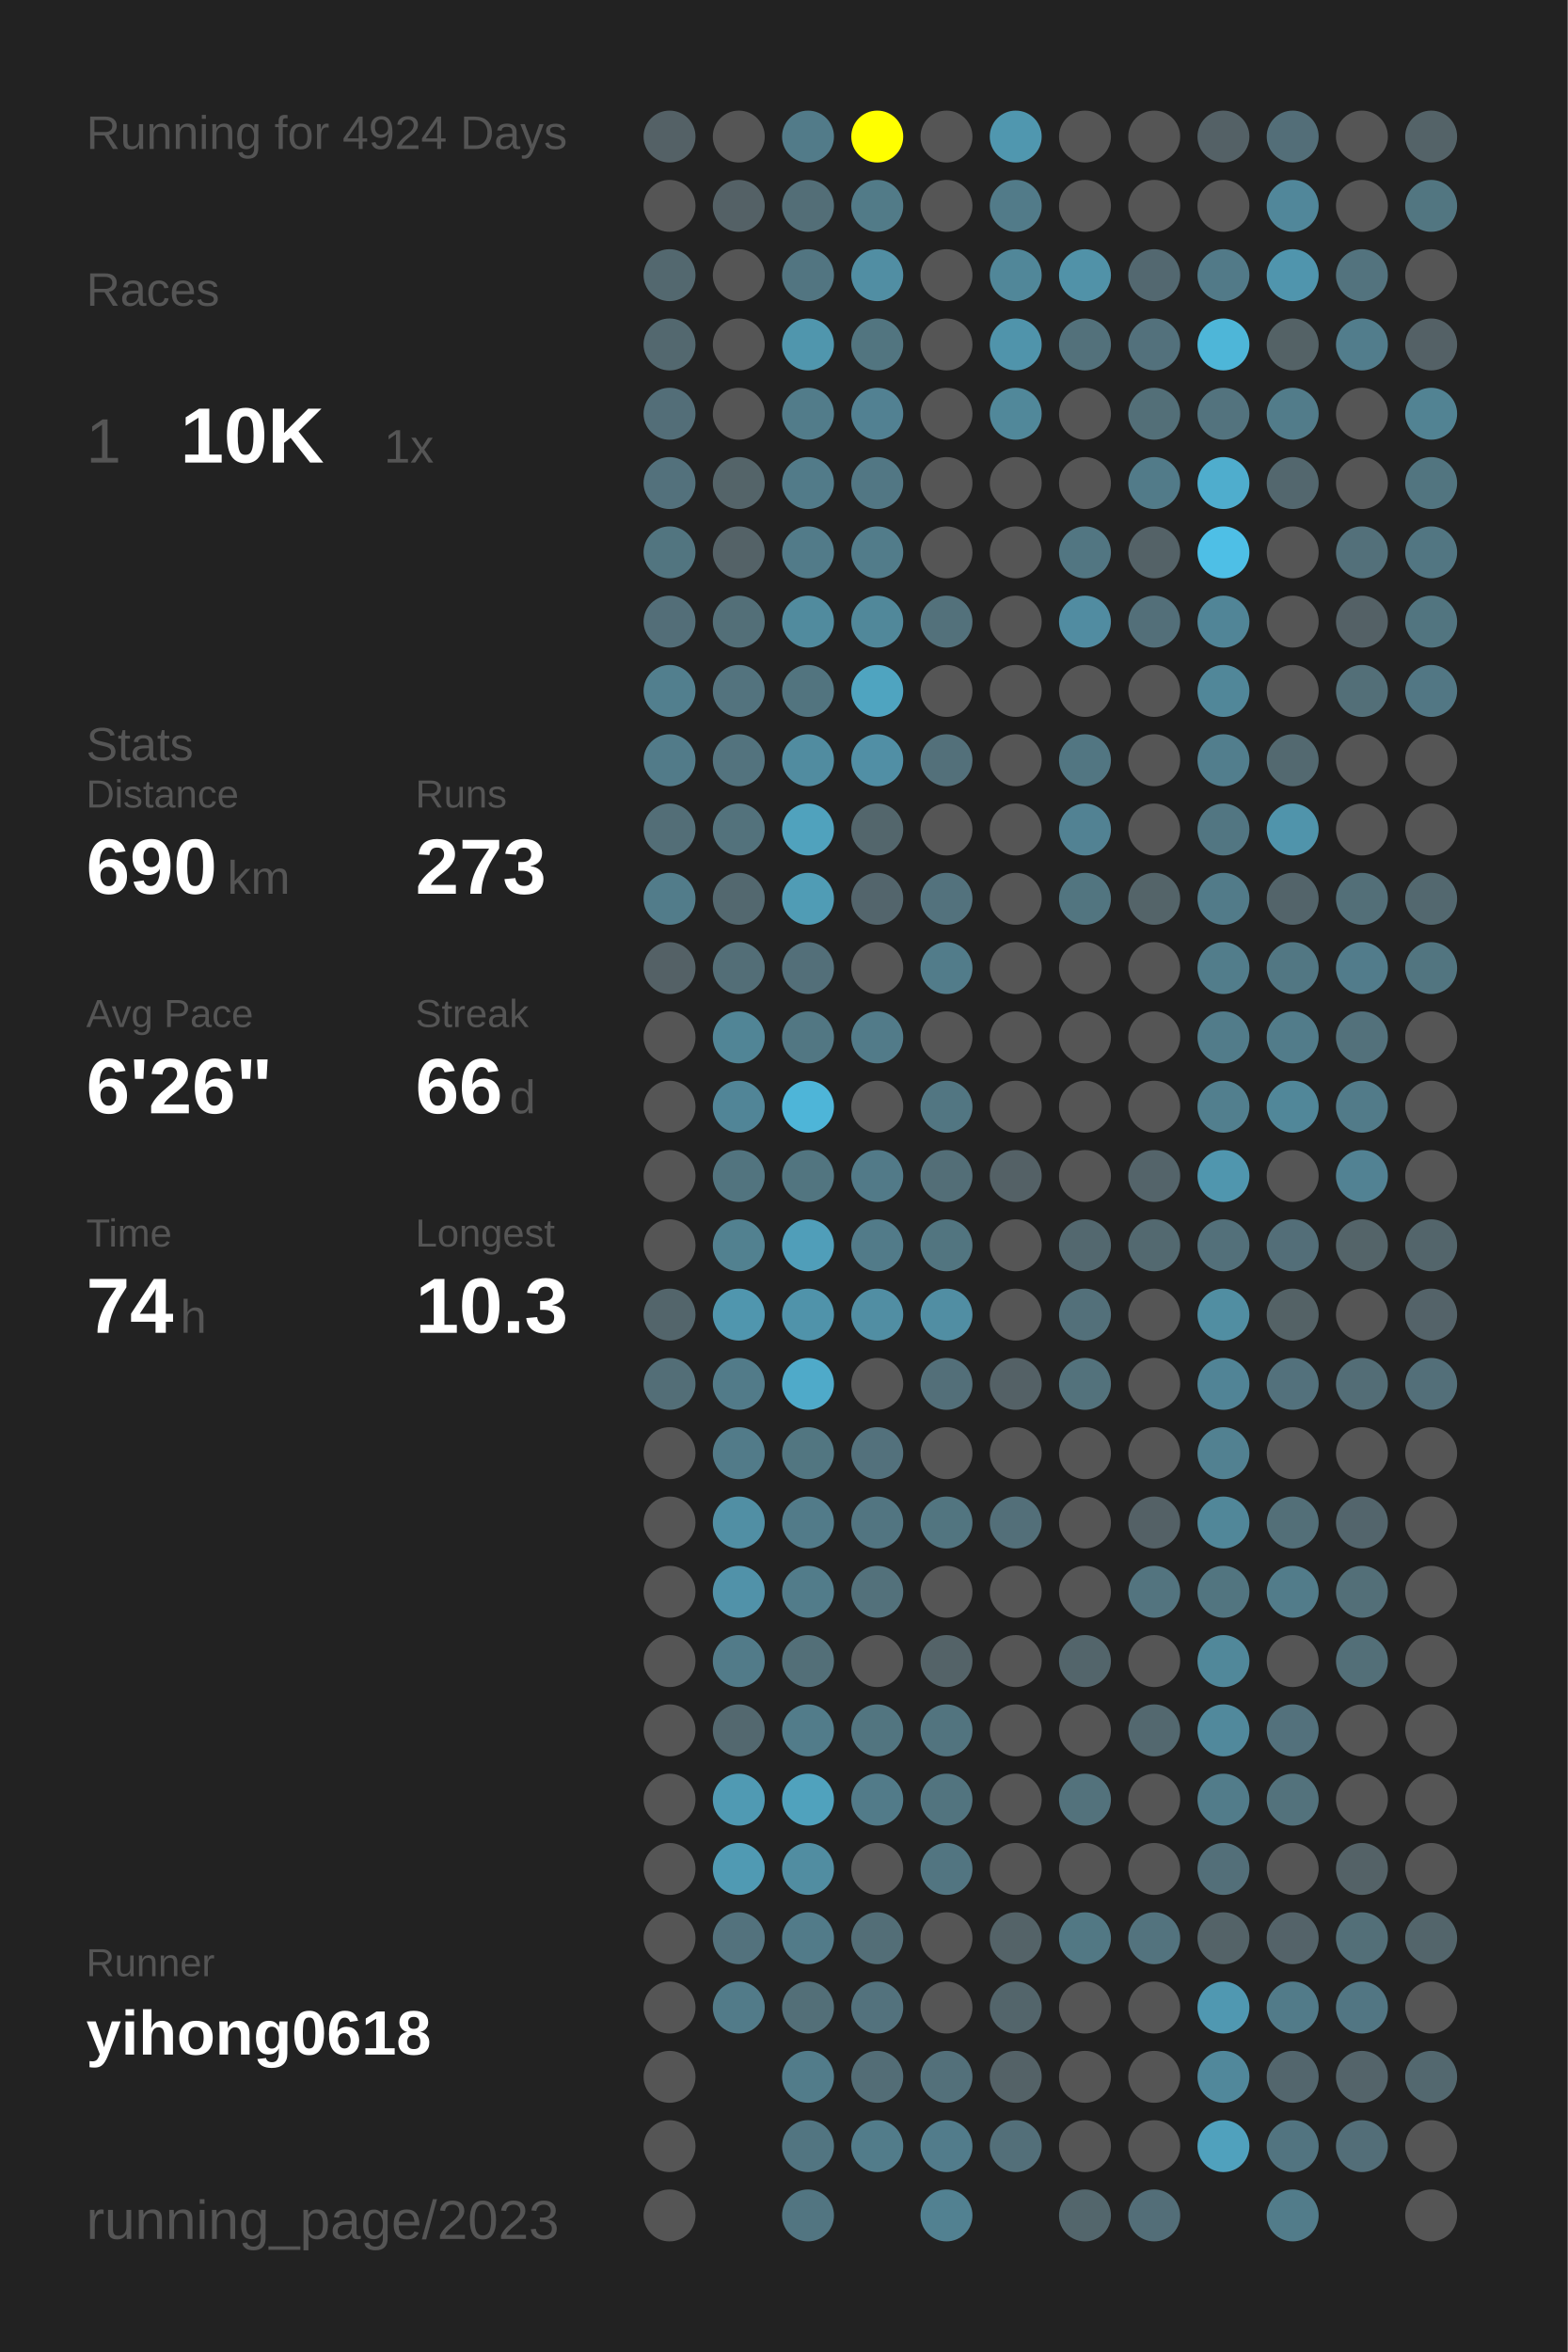
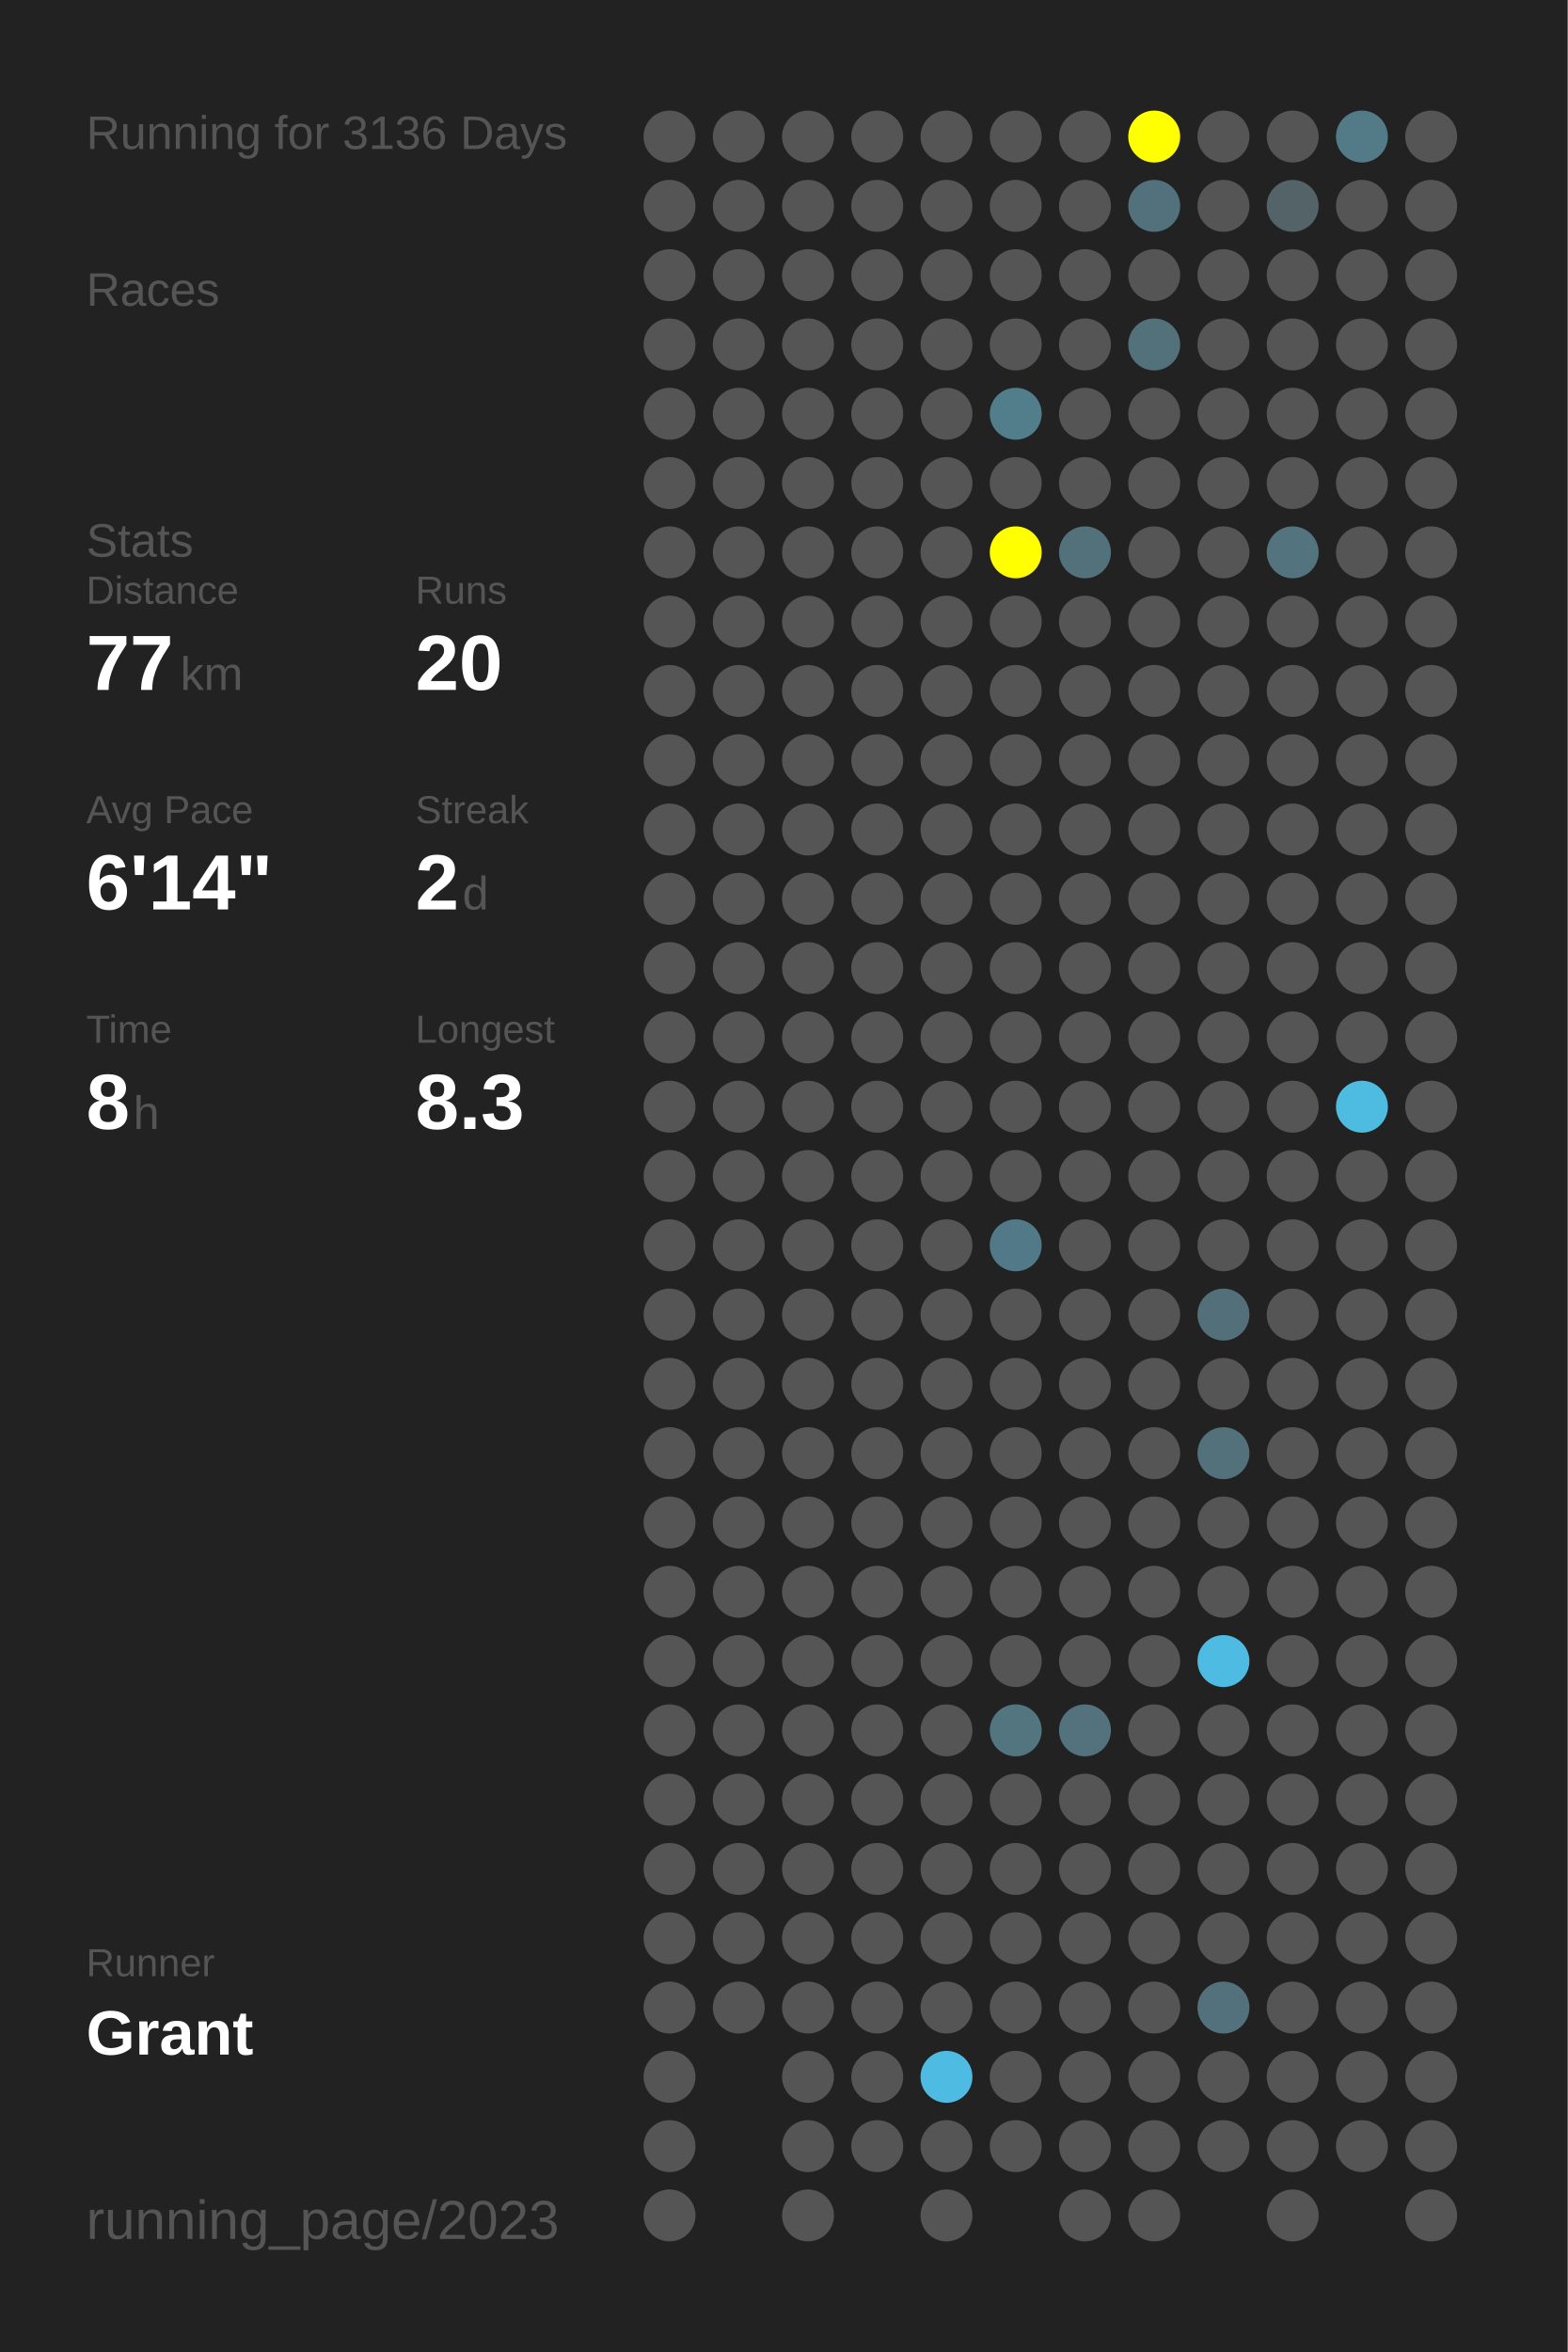
<svg xmlns="http://www.w3.org/2000/svg" baseProfile="full" height="300mm" version="1.1" viewBox="0,0,200,300" width="200mm">
  <defs />
  <rect fill="#222222" height="300" width="200" x="0" y="0" />
-   <text fill="#555555" style="font-size:6px; font-family:Arial;" x="11" y="19">Running for 4924 Days</text>
+   <text fill="#555555" style="font-size:6px; font-family:Arial;" x="11" y="19">Running for 3136 Days</text>
  <text fill="#555555" style="font-size:6px; font-family:Arial;" x="11" y="39">Races</text>
-   <text fill="#555555" style="font-size:8px; font-family:Arial;" x="11" y="59">1</text>
-   <text fill="#FFFFFF" style="font-size:10px; font-family:Arial; font-weight:bold;" x="23" y="59">10K</text>
-   <text fill="#555555" style="font-size:6px; font-family:Arial;" x="49" y="59">1x</text>
-   <text fill="#555555" style="font-size:6px; font-family:Arial;" x="11" y="97">Stats</text>
-   <text fill="#555555" style="font-size:5px; font-family:Arial;" x="11" y="103">Distance</text>
-   <text fill="#FFFFFF" style="font-size:10px; font-family:Arial; font-weight:bold;" x="11" y="114">690</text>
-   <text fill="#555555" style="font-size:6px; font-family:Arial;" x="29" y="114">km</text>
-   <text fill="#555555" style="font-size:5px; font-family:Arial;" x="53" y="103">Runs</text>
-   <text fill="#FFFFFF" style="font-size:10px; font-family:Arial; font-weight:bold;" x="53" y="114">273</text>
-   <text fill="#555555" style="font-size:5px; font-family:Arial;" x="11" y="131">Avg Pace</text>
-   <text fill="#FFFFFF" style="font-size:10px; font-family:Arial; font-weight:bold;" x="11" y="142">6'26"</text>
-   <text fill="#555555" style="font-size:5px; font-family:Arial;" x="53" y="131">Streak</text>
-   <text fill="#FFFFFF" style="font-size:10px; font-family:Arial; font-weight:bold;" x="53" y="142">66</text>
-   <text fill="#555555" style="font-size:6px; font-family:Arial;" x="65" y="142">d</text>
-   <text fill="#555555" style="font-size:5px; font-family:Arial;" x="11" y="159">Time</text>
-   <text fill="#FFFFFF" style="font-size:10px; font-family:Arial; font-weight:bold;" x="11" y="170">74</text>
-   <text fill="#555555" style="font-size:6px; font-family:Arial;" x="23" y="170">h</text>
-   <text fill="#555555" style="font-size:5px; font-family:Arial;" x="53" y="159">Longest</text>
-   <text fill="#FFFFFF" style="font-size:10px; font-family:Arial; font-weight:bold;" x="53" y="170">10.3</text>
+   <text fill="#555555" style="font-size:6px; font-family:Arial;" x="11" y="71">Stats</text>
+   <text fill="#555555" style="font-size:5px; font-family:Arial;" x="11" y="77">Distance</text>
+   <text fill="#FFFFFF" style="font-size:10px; font-family:Arial; font-weight:bold;" x="11" y="88">77</text>
+   <text fill="#555555" style="font-size:6px; font-family:Arial;" x="23" y="88">km</text>
+   <text fill="#555555" style="font-size:5px; font-family:Arial;" x="53" y="77">Runs</text>
+   <text fill="#FFFFFF" style="font-size:10px; font-family:Arial; font-weight:bold;" x="53" y="88">20</text>
+   <text fill="#555555" style="font-size:5px; font-family:Arial;" x="11" y="105">Avg Pace</text>
+   <text fill="#FFFFFF" style="font-size:10px; font-family:Arial; font-weight:bold;" x="11" y="116">6'14"</text>
+   <text fill="#555555" style="font-size:5px; font-family:Arial;" x="53" y="105">Streak</text>
+   <text fill="#FFFFFF" style="font-size:10px; font-family:Arial; font-weight:bold;" x="53" y="116">2</text>
+   <text fill="#555555" style="font-size:6px; font-family:Arial;" x="59" y="116">d</text>
+   <text fill="#555555" style="font-size:5px; font-family:Arial;" x="11" y="133">Time</text>
+   <text fill="#FFFFFF" style="font-size:10px; font-family:Arial; font-weight:bold;" x="11" y="144">8</text>
+   <text fill="#555555" style="font-size:6px; font-family:Arial;" x="17" y="144">h</text>
+   <text fill="#555555" style="font-size:5px; font-family:Arial;" x="53" y="133">Longest</text>
+   <text fill="#FFFFFF" style="font-size:10px; font-family:Arial; font-weight:bold;" x="53" y="144">8.3</text>
  <text fill="#555555" style="font-size:5px; font-family:Arial;" x="11" y="252.065">Runner</text>
-   <text fill="#FFFFFF" style="font-size:8px; font-family:Arial; font-weight:bold;" x="11" y="262.065">yihong0618</text>
+   <text fill="#FFFFFF" style="font-size:8px; font-family:Arial; font-weight:bold;" x="11" y="262.065">Grant</text>
  <text fill="#555555" style="font-size:7px; font-family:Arial;" x="11" y="285.581">running_page/2023</text>
-   <circle cx="85.417" cy="17.419" fill="#546166" r="3.312" />
+   <circle cx="85.417" cy="17.419" fill="#555555" r="3.312" />
  <circle cx="85.417" cy="26.258" fill="#555555" r="3.312" />
-   <circle cx="85.417" cy="35.097" fill="#53686f" r="3.312" />
-   <circle cx="85.417" cy="43.935" fill="#53686f" r="3.312" />
-   <circle cx="85.417" cy="52.774" fill="#536e78" r="3.312" />
-   <circle cx="85.417" cy="61.613" fill="#53717c" r="3.312" />
-   <circle cx="85.417" cy="70.452" fill="#527580" r="3.312" />
-   <circle cx="85.417" cy="79.29" fill="#536e78" r="3.312" />
-   <circle cx="85.417" cy="88.129" fill="#527f8e" r="3.312" />
-   <circle cx="85.417" cy="96.968" fill="#527b89" r="3.312" />
-   <circle cx="85.417" cy="105.806" fill="#536e77" r="3.312" />
-   <circle cx="85.417" cy="114.645" fill="#527c8a" r="3.312" />
-   <circle cx="85.417" cy="123.484" fill="#546166" r="3.312" />
+   <circle cx="85.417" cy="35.097" fill="#555555" r="3.312" />
+   <circle cx="85.417" cy="43.935" fill="#555555" r="3.312" />
+   <circle cx="85.417" cy="52.774" fill="#555555" r="3.312" />
+   <circle cx="85.417" cy="61.613" fill="#555555" r="3.312" />
+   <circle cx="85.417" cy="70.452" fill="#555555" r="3.312" />
+   <circle cx="85.417" cy="79.29" fill="#555555" r="3.312" />
+   <circle cx="85.417" cy="88.129" fill="#555555" r="3.312" />
+   <circle cx="85.417" cy="96.968" fill="#555555" r="3.312" />
+   <circle cx="85.417" cy="105.806" fill="#555555" r="3.312" />
+   <circle cx="85.417" cy="114.645" fill="#555555" r="3.312" />
+   <circle cx="85.417" cy="123.484" fill="#555555" r="3.312" />
  <circle cx="85.417" cy="132.323" fill="#555555" r="3.312" />
  <circle cx="85.417" cy="141.161" fill="#555555" r="3.312" />
  <circle cx="85.417" cy="150" fill="#555555" r="3.312" />
  <circle cx="85.417" cy="158.839" fill="#555555" r="3.312" />
-   <circle cx="85.417" cy="167.677" fill="#53656b" r="3.312" />
-   <circle cx="85.417" cy="176.516" fill="#536e77" r="3.312" />
+   <circle cx="85.417" cy="167.677" fill="#555555" r="3.312" />
+   <circle cx="85.417" cy="176.516" fill="#555555" r="3.312" />
  <circle cx="85.417" cy="185.355" fill="#555555" r="3.312" />
  <circle cx="85.417" cy="194.194" fill="#555555" r="3.312" />
  <circle cx="85.417" cy="203.032" fill="#555555" r="3.312" />
  <circle cx="85.417" cy="211.871" fill="#555555" r="3.312" />
  <circle cx="85.417" cy="220.71" fill="#555555" r="3.312" />
  <circle cx="85.417" cy="229.548" fill="#555555" r="3.312" />
  <circle cx="85.417" cy="238.387" fill="#555555" r="3.312" />
  <circle cx="85.417" cy="247.226" fill="#555555" r="3.312" />
  <circle cx="85.417" cy="256.065" fill="#555555" r="3.312" />
  <circle cx="85.417" cy="264.903" fill="#555555" r="3.312" />
  <circle cx="85.417" cy="273.742" fill="#555555" r="3.312" />
  <circle cx="85.417" cy="282.581" fill="#555555" r="3.312" />
  <circle cx="94.25" cy="17.419" fill="#555555" r="3.312" />
-   <circle cx="94.25" cy="26.258" fill="#546166" r="3.312" />
+   <circle cx="94.25" cy="26.258" fill="#555555" r="3.312" />
  <circle cx="94.25" cy="35.097" fill="#555555" r="3.312" />
  <circle cx="94.25" cy="43.935" fill="#555555" r="3.312" />
  <circle cx="94.25" cy="52.774" fill="#555555" r="3.312" />
-   <circle cx="94.25" cy="61.613" fill="#546469" r="3.312" />
-   <circle cx="94.25" cy="70.452" fill="#546267" r="3.312" />
-   <circle cx="94.25" cy="79.29" fill="#536f78" r="3.312" />
-   <circle cx="94.25" cy="88.129" fill="#53737e" r="3.312" />
-   <circle cx="94.25" cy="96.968" fill="#53737e" r="3.312" />
-   <circle cx="94.25" cy="105.806" fill="#53727c" r="3.312" />
-   <circle cx="94.25" cy="114.645" fill="#53686f" r="3.312" />
-   <circle cx="94.25" cy="123.484" fill="#536e77" r="3.312" />
-   <circle cx="94.25" cy="132.323" fill="#518596" r="3.312" />
-   <circle cx="94.25" cy="141.161" fill="#518597" r="3.312" />
-   <circle cx="94.25" cy="150" fill="#52747f" r="3.312" />
-   <circle cx="94.25" cy="158.839" fill="#528190" r="3.312" />
-   <circle cx="94.25" cy="167.677" fill="#5096ae" r="3.312" />
-   <circle cx="94.25" cy="176.516" fill="#527b89" r="3.312" />
-   <circle cx="94.25" cy="185.355" fill="#527b89" r="3.312" />
-   <circle cx="94.25" cy="194.194" fill="#518fa4" r="3.312" />
-   <circle cx="94.25" cy="203.032" fill="#5192a9" r="3.312" />
-   <circle cx="94.25" cy="211.871" fill="#527b89" r="3.312" />
-   <circle cx="94.25" cy="220.71" fill="#53686f" r="3.312" />
-   <circle cx="94.25" cy="229.548" fill="#509ab3" r="3.312" />
-   <circle cx="94.25" cy="238.387" fill="#509ab3" r="3.312" />
-   <circle cx="94.25" cy="247.226" fill="#53727d" r="3.312" />
-   <circle cx="94.25" cy="256.065" fill="#527b89" r="3.312" />
-   <circle cx="103.083" cy="17.419" fill="#527b89" r="3.312" />
-   <circle cx="103.083" cy="26.258" fill="#536e77" r="3.312" />
-   <circle cx="103.083" cy="35.097" fill="#527581" r="3.312" />
-   <circle cx="103.083" cy="43.935" fill="#5096ad" r="3.312" />
-   <circle cx="103.083" cy="52.774" fill="#527c8a" r="3.312" />
-   <circle cx="103.083" cy="61.613" fill="#527b89" r="3.312" />
-   <circle cx="103.083" cy="70.452" fill="#527b89" r="3.312" />
-   <circle cx="103.083" cy="79.29" fill="#518b9e" r="3.312" />
-   <circle cx="103.083" cy="88.129" fill="#52747f" r="3.312" />
-   <circle cx="103.083" cy="96.968" fill="#518ca0" r="3.312" />
-   <circle cx="103.083" cy="105.806" fill="#50a2bd" r="3.312" />
-   <circle cx="103.083" cy="114.645" fill="#509cb5" r="3.312" />
-   <circle cx="103.083" cy="123.484" fill="#536f79" r="3.312" />
-   <circle cx="103.083" cy="132.323" fill="#527783" r="3.312" />
-   <circle cx="103.083" cy="141.161" fill="#4eb5d8" r="3.312" />
-   <circle cx="103.083" cy="150" fill="#527580" r="3.312" />
-   <circle cx="103.083" cy="158.839" fill="#509eb9" r="3.312" />
-   <circle cx="103.083" cy="167.677" fill="#5093aa" r="3.312" />
-   <circle cx="103.083" cy="176.516" fill="#4faac9" r="3.312" />
-   <circle cx="103.083" cy="185.355" fill="#527681" r="3.312" />
-   <circle cx="103.083" cy="194.194" fill="#527b89" r="3.312" />
-   <circle cx="103.083" cy="203.032" fill="#527c8a" r="3.312" />
-   <circle cx="103.083" cy="211.871" fill="#536f78" r="3.312" />
-   <circle cx="103.083" cy="220.71" fill="#527c8a" r="3.312" />
-   <circle cx="103.083" cy="229.548" fill="#50a2bd" r="3.312" />
-   <circle cx="103.083" cy="238.387" fill="#518da1" r="3.312" />
-   <circle cx="103.083" cy="247.226" fill="#527b89" r="3.312" />
-   <circle cx="103.083" cy="256.065" fill="#536f78" r="3.312" />
-   <circle cx="103.083" cy="264.903" fill="#527c8a" r="3.312" />
-   <circle cx="103.083" cy="273.742" fill="#527581" r="3.312" />
-   <circle cx="103.083" cy="282.581" fill="#527581" r="3.312" />
-   <circle cx="111.917" cy="17.419" fill="#FFFF00" r="3.312" />
-   <circle cx="111.917" cy="26.258" fill="#527b88" r="3.312" />
-   <circle cx="111.917" cy="35.097" fill="#518ea3" r="3.312" />
-   <circle cx="111.917" cy="43.935" fill="#527580" r="3.312" />
-   <circle cx="111.917" cy="52.774" fill="#528192" r="3.312" />
-   <circle cx="111.917" cy="61.613" fill="#527784" r="3.312" />
-   <circle cx="111.917" cy="70.452" fill="#527c8a" r="3.312" />
-   <circle cx="111.917" cy="79.29" fill="#51889a" r="3.312" />
-   <circle cx="111.917" cy="88.129" fill="#4fa4c0" r="3.312" />
-   <circle cx="111.917" cy="96.968" fill="#518fa5" r="3.312" />
-   <circle cx="111.917" cy="105.806" fill="#53666c" r="3.312" />
-   <circle cx="111.917" cy="114.645" fill="#53656c" r="3.312" />
+   <circle cx="94.25" cy="61.613" fill="#555555" r="3.312" />
+   <circle cx="94.25" cy="70.452" fill="#555555" r="3.312" />
+   <circle cx="94.25" cy="79.29" fill="#555555" r="3.312" />
+   <circle cx="94.25" cy="88.129" fill="#555555" r="3.312" />
+   <circle cx="94.25" cy="96.968" fill="#555555" r="3.312" />
+   <circle cx="94.25" cy="105.806" fill="#555555" r="3.312" />
+   <circle cx="94.25" cy="114.645" fill="#555555" r="3.312" />
+   <circle cx="94.25" cy="123.484" fill="#555555" r="3.312" />
+   <circle cx="94.25" cy="132.323" fill="#555555" r="3.312" />
+   <circle cx="94.25" cy="141.161" fill="#555555" r="3.312" />
+   <circle cx="94.25" cy="150" fill="#555555" r="3.312" />
+   <circle cx="94.25" cy="158.839" fill="#555555" r="3.312" />
+   <circle cx="94.25" cy="167.677" fill="#555555" r="3.312" />
+   <circle cx="94.25" cy="176.516" fill="#555555" r="3.312" />
+   <circle cx="94.25" cy="185.355" fill="#555555" r="3.312" />
+   <circle cx="94.25" cy="194.194" fill="#555555" r="3.312" />
+   <circle cx="94.25" cy="203.032" fill="#555555" r="3.312" />
+   <circle cx="94.25" cy="211.871" fill="#555555" r="3.312" />
+   <circle cx="94.25" cy="220.71" fill="#555555" r="3.312" />
+   <circle cx="94.25" cy="229.548" fill="#555555" r="3.312" />
+   <circle cx="94.25" cy="238.387" fill="#555555" r="3.312" />
+   <circle cx="94.25" cy="247.226" fill="#555555" r="3.312" />
+   <circle cx="94.25" cy="256.065" fill="#555555" r="3.312" />
+   <circle cx="103.083" cy="17.419" fill="#555555" r="3.312" />
+   <circle cx="103.083" cy="26.258" fill="#555555" r="3.312" />
+   <circle cx="103.083" cy="35.097" fill="#555555" r="3.312" />
+   <circle cx="103.083" cy="43.935" fill="#555555" r="3.312" />
+   <circle cx="103.083" cy="52.774" fill="#555555" r="3.312" />
+   <circle cx="103.083" cy="61.613" fill="#555555" r="3.312" />
+   <circle cx="103.083" cy="70.452" fill="#555555" r="3.312" />
+   <circle cx="103.083" cy="79.29" fill="#555555" r="3.312" />
+   <circle cx="103.083" cy="88.129" fill="#555555" r="3.312" />
+   <circle cx="103.083" cy="96.968" fill="#555555" r="3.312" />
+   <circle cx="103.083" cy="105.806" fill="#555555" r="3.312" />
+   <circle cx="103.083" cy="114.645" fill="#555555" r="3.312" />
+   <circle cx="103.083" cy="123.484" fill="#555555" r="3.312" />
+   <circle cx="103.083" cy="132.323" fill="#555555" r="3.312" />
+   <circle cx="103.083" cy="141.161" fill="#555555" r="3.312" />
+   <circle cx="103.083" cy="150" fill="#555555" r="3.312" />
+   <circle cx="103.083" cy="158.839" fill="#555555" r="3.312" />
+   <circle cx="103.083" cy="167.677" fill="#555555" r="3.312" />
+   <circle cx="103.083" cy="176.516" fill="#555555" r="3.312" />
+   <circle cx="103.083" cy="185.355" fill="#555555" r="3.312" />
+   <circle cx="103.083" cy="194.194" fill="#555555" r="3.312" />
+   <circle cx="103.083" cy="203.032" fill="#555555" r="3.312" />
+   <circle cx="103.083" cy="211.871" fill="#555555" r="3.312" />
+   <circle cx="103.083" cy="220.71" fill="#555555" r="3.312" />
+   <circle cx="103.083" cy="229.548" fill="#555555" r="3.312" />
+   <circle cx="103.083" cy="238.387" fill="#555555" r="3.312" />
+   <circle cx="103.083" cy="247.226" fill="#555555" r="3.312" />
+   <circle cx="103.083" cy="256.065" fill="#555555" r="3.312" />
+   <circle cx="103.083" cy="264.903" fill="#555555" r="3.312" />
+   <circle cx="103.083" cy="273.742" fill="#555555" r="3.312" />
+   <circle cx="103.083" cy="282.581" fill="#555555" r="3.312" />
+   <circle cx="111.917" cy="17.419" fill="#555555" r="3.312" />
+   <circle cx="111.917" cy="26.258" fill="#555555" r="3.312" />
+   <circle cx="111.917" cy="35.097" fill="#555555" r="3.312" />
+   <circle cx="111.917" cy="43.935" fill="#555555" r="3.312" />
+   <circle cx="111.917" cy="52.774" fill="#555555" r="3.312" />
+   <circle cx="111.917" cy="61.613" fill="#555555" r="3.312" />
+   <circle cx="111.917" cy="70.452" fill="#555555" r="3.312" />
+   <circle cx="111.917" cy="79.29" fill="#555555" r="3.312" />
+   <circle cx="111.917" cy="88.129" fill="#555555" r="3.312" />
+   <circle cx="111.917" cy="96.968" fill="#555555" r="3.312" />
+   <circle cx="111.917" cy="105.806" fill="#555555" r="3.312" />
+   <circle cx="111.917" cy="114.645" fill="#555555" r="3.312" />
  <circle cx="111.917" cy="123.484" fill="#555555" r="3.312" />
-   <circle cx="111.917" cy="132.323" fill="#527b89" r="3.312" />
+   <circle cx="111.917" cy="132.323" fill="#555555" r="3.312" />
  <circle cx="111.917" cy="141.161" fill="#555555" r="3.312" />
-   <circle cx="111.917" cy="150" fill="#527a88" r="3.312" />
-   <circle cx="111.917" cy="158.839" fill="#527b89" r="3.312" />
-   <circle cx="111.917" cy="167.677" fill="#518ea3" r="3.312" />
+   <circle cx="111.917" cy="150" fill="#555555" r="3.312" />
+   <circle cx="111.917" cy="158.839" fill="#555555" r="3.312" />
+   <circle cx="111.917" cy="167.677" fill="#555555" r="3.312" />
  <circle cx="111.917" cy="176.516" fill="#555555" r="3.312" />
-   <circle cx="111.917" cy="185.355" fill="#53717c" r="3.312" />
-   <circle cx="111.917" cy="194.194" fill="#527581" r="3.312" />
-   <circle cx="111.917" cy="203.032" fill="#53717b" r="3.312" />
+   <circle cx="111.917" cy="185.355" fill="#555555" r="3.312" />
+   <circle cx="111.917" cy="194.194" fill="#555555" r="3.312" />
+   <circle cx="111.917" cy="203.032" fill="#555555" r="3.312" />
  <circle cx="111.917" cy="211.871" fill="#555555" r="3.312" />
-   <circle cx="111.917" cy="220.71" fill="#527580" r="3.312" />
-   <circle cx="111.917" cy="229.548" fill="#527b89" r="3.312" />
+   <circle cx="111.917" cy="220.71" fill="#555555" r="3.312" />
+   <circle cx="111.917" cy="229.548" fill="#555555" r="3.312" />
  <circle cx="111.917" cy="238.387" fill="#555555" r="3.312" />
-   <circle cx="111.917" cy="247.226" fill="#536e77" r="3.312" />
-   <circle cx="111.917" cy="256.065" fill="#53727d" r="3.312" />
-   <circle cx="111.917" cy="264.903" fill="#536d76" r="3.312" />
-   <circle cx="111.917" cy="273.742" fill="#527c8a" r="3.312" />
+   <circle cx="111.917" cy="247.226" fill="#555555" r="3.312" />
+   <circle cx="111.917" cy="256.065" fill="#555555" r="3.312" />
+   <circle cx="111.917" cy="264.903" fill="#555555" r="3.312" />
+   <circle cx="111.917" cy="273.742" fill="#555555" r="3.312" />
  <circle cx="120.75" cy="17.419" fill="#555555" r="3.312" />
  <circle cx="120.75" cy="26.258" fill="#555555" r="3.312" />
  <circle cx="120.75" cy="35.097" fill="#555555" r="3.312" />
  <circle cx="120.75" cy="43.935" fill="#555555" r="3.312" />
  <circle cx="120.75" cy="52.774" fill="#555555" r="3.312" />
  <circle cx="120.75" cy="61.613" fill="#555555" r="3.312" />
  <circle cx="120.75" cy="70.452" fill="#555555" r="3.312" />
-   <circle cx="120.75" cy="79.29" fill="#53717b" r="3.312" />
+   <circle cx="120.75" cy="79.29" fill="#555555" r="3.312" />
  <circle cx="120.75" cy="88.129" fill="#555555" r="3.312" />
-   <circle cx="120.75" cy="96.968" fill="#53707a" r="3.312" />
+   <circle cx="120.75" cy="96.968" fill="#555555" r="3.312" />
  <circle cx="120.75" cy="105.806" fill="#555555" r="3.312" />
-   <circle cx="120.75" cy="114.645" fill="#53727d" r="3.312" />
-   <circle cx="120.75" cy="123.484" fill="#527c8a" r="3.312" />
+   <circle cx="120.75" cy="114.645" fill="#555555" r="3.312" />
+   <circle cx="120.75" cy="123.484" fill="#555555" r="3.312" />
  <circle cx="120.75" cy="132.323" fill="#555555" r="3.312" />
-   <circle cx="120.75" cy="141.161" fill="#527682" r="3.312" />
-   <circle cx="120.75" cy="150" fill="#536e77" r="3.312" />
-   <circle cx="120.75" cy="158.839" fill="#527580" r="3.312" />
-   <circle cx="120.75" cy="167.677" fill="#518ea3" r="3.312" />
-   <circle cx="120.75" cy="176.516" fill="#536f79" r="3.312" />
+   <circle cx="120.75" cy="141.161" fill="#555555" r="3.312" />
+   <circle cx="120.75" cy="150" fill="#555555" r="3.312" />
+   <circle cx="120.75" cy="158.839" fill="#555555" r="3.312" />
+   <circle cx="120.75" cy="167.677" fill="#555555" r="3.312" />
+   <circle cx="120.75" cy="176.516" fill="#555555" r="3.312" />
  <circle cx="120.75" cy="185.355" fill="#555555" r="3.312" />
-   <circle cx="120.75" cy="194.194" fill="#527580" r="3.312" />
+   <circle cx="120.75" cy="194.194" fill="#555555" r="3.312" />
  <circle cx="120.75" cy="203.032" fill="#555555" r="3.312" />
-   <circle cx="120.75" cy="211.871" fill="#546368" r="3.312" />
-   <circle cx="120.75" cy="220.71" fill="#52747f" r="3.312" />
-   <circle cx="120.75" cy="229.548" fill="#52747f" r="3.312" />
-   <circle cx="120.75" cy="238.387" fill="#527581" r="3.312" />
+   <circle cx="120.75" cy="211.871" fill="#555555" r="3.312" />
+   <circle cx="120.75" cy="220.71" fill="#555555" r="3.312" />
+   <circle cx="120.75" cy="229.548" fill="#555555" r="3.312" />
+   <circle cx="120.75" cy="238.387" fill="#555555" r="3.312" />
  <circle cx="120.75" cy="247.226" fill="#555555" r="3.312" />
  <circle cx="120.75" cy="256.065" fill="#555555" r="3.312" />
-   <circle cx="120.75" cy="264.903" fill="#53707a" r="3.312" />
-   <circle cx="120.75" cy="273.742" fill="#527c8b" r="3.312" />
-   <circle cx="120.75" cy="282.581" fill="#528191" r="3.312" />
-   <circle cx="129.583" cy="17.419" fill="#5097af" r="3.312" />
-   <circle cx="129.583" cy="26.258" fill="#527b89" r="3.312" />
-   <circle cx="129.583" cy="35.097" fill="#518799" r="3.312" />
-   <circle cx="129.583" cy="43.935" fill="#5094ab" r="3.312" />
-   <circle cx="129.583" cy="52.774" fill="#51889a" r="3.312" />
+   <circle cx="120.75" cy="264.903" fill="#4ebce2" r="3.312" />
+   <circle cx="120.75" cy="273.742" fill="#555555" r="3.312" />
+   <circle cx="120.75" cy="282.581" fill="#555555" r="3.312" />
+   <circle cx="129.583" cy="17.419" fill="#555555" r="3.312" />
+   <circle cx="129.583" cy="26.258" fill="#555555" r="3.312" />
+   <circle cx="129.583" cy="35.097" fill="#555555" r="3.312" />
+   <circle cx="129.583" cy="43.935" fill="#555555" r="3.312" />
+   <circle cx="129.583" cy="52.774" fill="#527d8b" r="3.312" />
  <circle cx="129.583" cy="61.613" fill="#555555" r="3.312" />
-   <circle cx="129.583" cy="70.452" fill="#555555" r="3.312" />
+   <circle cx="129.583" cy="70.452" fill="#FFFF00" r="3.312" />
  <circle cx="129.583" cy="79.29" fill="#555555" r="3.312" />
  <circle cx="129.583" cy="88.129" fill="#555555" r="3.312" />
  <circle cx="129.583" cy="96.968" fill="#555555" r="3.312" />
  <circle cx="129.583" cy="105.806" fill="#555555" r="3.312" />
  <circle cx="129.583" cy="114.645" fill="#555555" r="3.312" />
  <circle cx="129.583" cy="123.484" fill="#555555" r="3.312" />
  <circle cx="129.583" cy="132.323" fill="#555555" r="3.312" />
  <circle cx="129.583" cy="141.161" fill="#555555" r="3.312" />
-   <circle cx="129.583" cy="150" fill="#546166" r="3.312" />
-   <circle cx="129.583" cy="158.839" fill="#555555" r="3.312" />
+   <circle cx="129.583" cy="150" fill="#555555" r="3.312" />
+   <circle cx="129.583" cy="158.839" fill="#527987" r="3.312" />
  <circle cx="129.583" cy="167.677" fill="#555555" r="3.312" />
-   <circle cx="129.583" cy="176.516" fill="#546166" r="3.312" />
+   <circle cx="129.583" cy="176.516" fill="#555555" r="3.312" />
  <circle cx="129.583" cy="185.355" fill="#555555" r="3.312" />
-   <circle cx="129.583" cy="194.194" fill="#536f79" r="3.312" />
+   <circle cx="129.583" cy="194.194" fill="#555555" r="3.312" />
  <circle cx="129.583" cy="203.032" fill="#555555" r="3.312" />
  <circle cx="129.583" cy="211.871" fill="#555555" r="3.312" />
-   <circle cx="129.583" cy="220.71" fill="#555555" r="3.312" />
+   <circle cx="129.583" cy="220.71" fill="#527580" r="3.312" />
  <circle cx="129.583" cy="229.548" fill="#555555" r="3.312" />
  <circle cx="129.583" cy="238.387" fill="#555555" r="3.312" />
-   <circle cx="129.583" cy="247.226" fill="#546368" r="3.312" />
-   <circle cx="129.583" cy="256.065" fill="#53656b" r="3.312" />
-   <circle cx="129.583" cy="264.903" fill="#546267" r="3.312" />
-   <circle cx="129.583" cy="273.742" fill="#536f79" r="3.312" />
+   <circle cx="129.583" cy="247.226" fill="#555555" r="3.312" />
+   <circle cx="129.583" cy="256.065" fill="#555555" r="3.312" />
+   <circle cx="129.583" cy="264.903" fill="#555555" r="3.312" />
+   <circle cx="129.583" cy="273.742" fill="#555555" r="3.312" />
  <circle cx="138.417" cy="17.419" fill="#555555" r="3.312" />
  <circle cx="138.417" cy="26.258" fill="#555555" r="3.312" />
-   <circle cx="138.417" cy="35.097" fill="#5192a8" r="3.312" />
-   <circle cx="138.417" cy="43.935" fill="#53717b" r="3.312" />
+   <circle cx="138.417" cy="35.097" fill="#555555" r="3.312" />
+   <circle cx="138.417" cy="43.935" fill="#555555" r="3.312" />
  <circle cx="138.417" cy="52.774" fill="#555555" r="3.312" />
  <circle cx="138.417" cy="61.613" fill="#555555" r="3.312" />
-   <circle cx="138.417" cy="70.452" fill="#527682" r="3.312" />
-   <circle cx="138.417" cy="79.29" fill="#518ca1" r="3.312" />
+   <circle cx="138.417" cy="70.452" fill="#53717b" r="3.312" />
+   <circle cx="138.417" cy="79.29" fill="#555555" r="3.312" />
  <circle cx="138.417" cy="88.129" fill="#555555" r="3.312" />
-   <circle cx="138.417" cy="96.968" fill="#527682" r="3.312" />
-   <circle cx="138.417" cy="105.806" fill="#528293" r="3.312" />
-   <circle cx="138.417" cy="114.645" fill="#527580" r="3.312" />
+   <circle cx="138.417" cy="96.968" fill="#555555" r="3.312" />
+   <circle cx="138.417" cy="105.806" fill="#555555" r="3.312" />
+   <circle cx="138.417" cy="114.645" fill="#555555" r="3.312" />
  <circle cx="138.417" cy="123.484" fill="#555555" r="3.312" />
  <circle cx="138.417" cy="132.323" fill="#555555" r="3.312" />
  <circle cx="138.417" cy="141.161" fill="#555555" r="3.312" />
  <circle cx="138.417" cy="150" fill="#555555" r="3.312" />
-   <circle cx="138.417" cy="158.839" fill="#53686f" r="3.312" />
-   <circle cx="138.417" cy="167.677" fill="#53707a" r="3.312" />
-   <circle cx="138.417" cy="176.516" fill="#53727c" r="3.312" />
+   <circle cx="138.417" cy="158.839" fill="#555555" r="3.312" />
+   <circle cx="138.417" cy="167.677" fill="#555555" r="3.312" />
+   <circle cx="138.417" cy="176.516" fill="#555555" r="3.312" />
  <circle cx="138.417" cy="185.355" fill="#555555" r="3.312" />
  <circle cx="138.417" cy="194.194" fill="#555555" r="3.312" />
  <circle cx="138.417" cy="203.032" fill="#555555" r="3.312" />
-   <circle cx="138.417" cy="211.871" fill="#53656b" r="3.312" />
-   <circle cx="138.417" cy="220.71" fill="#555555" r="3.312" />
-   <circle cx="138.417" cy="229.548" fill="#53727c" r="3.312" />
+   <circle cx="138.417" cy="211.871" fill="#555555" r="3.312" />
+   <circle cx="138.417" cy="220.71" fill="#53727d" r="3.312" />
+   <circle cx="138.417" cy="229.548" fill="#555555" r="3.312" />
  <circle cx="138.417" cy="238.387" fill="#555555" r="3.312" />
-   <circle cx="138.417" cy="247.226" fill="#527884" r="3.312" />
+   <circle cx="138.417" cy="247.226" fill="#555555" r="3.312" />
  <circle cx="138.417" cy="256.065" fill="#555555" r="3.312" />
  <circle cx="138.417" cy="264.903" fill="#555555" r="3.312" />
  <circle cx="138.417" cy="273.742" fill="#555555" r="3.312" />
-   <circle cx="138.417" cy="282.581" fill="#53666c" r="3.312" />
-   <circle cx="147.25" cy="17.419" fill="#555555" r="3.312" />
-   <circle cx="147.25" cy="26.258" fill="#555555" r="3.312" />
-   <circle cx="147.25" cy="35.097" fill="#536870" r="3.312" />
-   <circle cx="147.25" cy="43.935" fill="#53717c" r="3.312" />
-   <circle cx="147.25" cy="52.774" fill="#536f78" r="3.312" />
-   <circle cx="147.25" cy="61.613" fill="#527b89" r="3.312" />
-   <circle cx="147.25" cy="70.452" fill="#546267" r="3.312" />
-   <circle cx="147.25" cy="79.29" fill="#536f79" r="3.312" />
+   <circle cx="138.417" cy="282.581" fill="#555555" r="3.312" />
+   <circle cx="147.25" cy="17.419" fill="#FFFF00" r="3.312" />
+   <circle cx="147.25" cy="26.258" fill="#53717c" r="3.312" />
+   <circle cx="147.25" cy="35.097" fill="#555555" r="3.312" />
+   <circle cx="147.25" cy="43.935" fill="#53717b" r="3.312" />
+   <circle cx="147.25" cy="52.774" fill="#555555" r="3.312" />
+   <circle cx="147.25" cy="61.613" fill="#555555" r="3.312" />
+   <circle cx="147.25" cy="70.452" fill="#555555" r="3.312" />
+   <circle cx="147.25" cy="79.29" fill="#555555" r="3.312" />
  <circle cx="147.25" cy="88.129" fill="#555555" r="3.312" />
  <circle cx="147.25" cy="96.968" fill="#555555" r="3.312" />
  <circle cx="147.25" cy="105.806" fill="#555555" r="3.312" />
-   <circle cx="147.25" cy="114.645" fill="#546469" r="3.312" />
+   <circle cx="147.25" cy="114.645" fill="#555555" r="3.312" />
  <circle cx="147.25" cy="123.484" fill="#555555" r="3.312" />
  <circle cx="147.25" cy="132.323" fill="#555555" r="3.312" />
  <circle cx="147.25" cy="141.161" fill="#555555" r="3.312" />
-   <circle cx="147.25" cy="150" fill="#54646a" r="3.312" />
-   <circle cx="147.25" cy="158.839" fill="#536970" r="3.312" />
+   <circle cx="147.25" cy="150" fill="#555555" r="3.312" />
+   <circle cx="147.25" cy="158.839" fill="#555555" r="3.312" />
  <circle cx="147.25" cy="167.677" fill="#555555" r="3.312" />
  <circle cx="147.25" cy="176.516" fill="#555555" r="3.312" />
  <circle cx="147.25" cy="185.355" fill="#555555" r="3.312" />
-   <circle cx="147.25" cy="194.194" fill="#546166" r="3.312" />
-   <circle cx="147.25" cy="203.032" fill="#53747f" r="3.312" />
+   <circle cx="147.25" cy="194.194" fill="#555555" r="3.312" />
+   <circle cx="147.25" cy="203.032" fill="#555555" r="3.312" />
  <circle cx="147.25" cy="211.871" fill="#555555" r="3.312" />
-   <circle cx="147.25" cy="220.71" fill="#53686f" r="3.312" />
+   <circle cx="147.25" cy="220.71" fill="#555555" r="3.312" />
  <circle cx="147.25" cy="229.548" fill="#555555" r="3.312" />
  <circle cx="147.25" cy="238.387" fill="#555555" r="3.312" />
-   <circle cx="147.25" cy="247.226" fill="#53737e" r="3.312" />
+   <circle cx="147.25" cy="247.226" fill="#555555" r="3.312" />
  <circle cx="147.25" cy="256.065" fill="#555555" r="3.312" />
  <circle cx="147.25" cy="264.903" fill="#555555" r="3.312" />
  <circle cx="147.25" cy="273.742" fill="#555555" r="3.312" />
-   <circle cx="147.25" cy="282.581" fill="#536e78" r="3.312" />
-   <circle cx="156.083" cy="17.419" fill="#546166" r="3.312" />
+   <circle cx="147.25" cy="282.581" fill="#555555" r="3.312" />
+   <circle cx="156.083" cy="17.419" fill="#555555" r="3.312" />
  <circle cx="156.083" cy="26.258" fill="#555555" r="3.312" />
-   <circle cx="156.083" cy="35.097" fill="#527a88" r="3.312" />
-   <circle cx="156.083" cy="43.935" fill="#4eb6d8" r="3.312" />
-   <circle cx="156.083" cy="52.774" fill="#53737e" r="3.312" />
-   <circle cx="156.083" cy="61.613" fill="#4fadcd" r="3.312" />
-   <circle cx="156.083" cy="70.452" fill="#4ebfe6" r="3.312" />
-   <circle cx="156.083" cy="79.29" fill="#518597" r="3.312" />
-   <circle cx="156.083" cy="88.129" fill="#518799" r="3.312" />
-   <circle cx="156.083" cy="96.968" fill="#527e8d" r="3.312" />
-   <circle cx="156.083" cy="105.806" fill="#527682" r="3.312" />
-   <circle cx="156.083" cy="114.645" fill="#527b89" r="3.312" />
-   <circle cx="156.083" cy="123.484" fill="#527d8b" r="3.312" />
-   <circle cx="156.083" cy="132.323" fill="#527c8a" r="3.312" />
-   <circle cx="156.083" cy="141.161" fill="#527f8e" r="3.312" />
-   <circle cx="156.083" cy="150" fill="#5096ae" r="3.312" />
-   <circle cx="156.083" cy="158.839" fill="#53707a" r="3.312" />
-   <circle cx="156.083" cy="167.677" fill="#518ea2" r="3.312" />
-   <circle cx="156.083" cy="176.516" fill="#518496" r="3.312" />
-   <circle cx="156.083" cy="185.355" fill="#528191" r="3.312" />
-   <circle cx="156.083" cy="194.194" fill="#518799" r="3.312" />
-   <circle cx="156.083" cy="203.032" fill="#527580" r="3.312" />
-   <circle cx="156.083" cy="211.871" fill="#51889a" r="3.312" />
-   <circle cx="156.083" cy="220.71" fill="#51899c" r="3.312" />
-   <circle cx="156.083" cy="229.548" fill="#527c8a" r="3.312" />
-   <circle cx="156.083" cy="238.387" fill="#536f79" r="3.312" />
-   <circle cx="156.083" cy="247.226" fill="#546368" r="3.312" />
-   <circle cx="156.083" cy="256.065" fill="#5098b1" r="3.312" />
-   <circle cx="156.083" cy="264.903" fill="#51889b" r="3.312" />
-   <circle cx="156.083" cy="273.742" fill="#50a1bd" r="3.312" />
-   <circle cx="164.917" cy="17.419" fill="#536e78" r="3.312" />
-   <circle cx="164.917" cy="26.258" fill="#51879a" r="3.312" />
-   <circle cx="164.917" cy="35.097" fill="#5095ad" r="3.312" />
-   <circle cx="164.917" cy="43.935" fill="#546266" r="3.312" />
-   <circle cx="164.917" cy="52.774" fill="#527c8a" r="3.312" />
-   <circle cx="164.917" cy="61.613" fill="#53676e" r="3.312" />
-   <circle cx="164.917" cy="70.452" fill="#555555" r="3.312" />
+   <circle cx="156.083" cy="35.097" fill="#555555" r="3.312" />
+   <circle cx="156.083" cy="43.935" fill="#555555" r="3.312" />
+   <circle cx="156.083" cy="52.774" fill="#555555" r="3.312" />
+   <circle cx="156.083" cy="61.613" fill="#555555" r="3.312" />
+   <circle cx="156.083" cy="70.452" fill="#555555" r="3.312" />
+   <circle cx="156.083" cy="79.29" fill="#555555" r="3.312" />
+   <circle cx="156.083" cy="88.129" fill="#555555" r="3.312" />
+   <circle cx="156.083" cy="96.968" fill="#555555" r="3.312" />
+   <circle cx="156.083" cy="105.806" fill="#555555" r="3.312" />
+   <circle cx="156.083" cy="114.645" fill="#555555" r="3.312" />
+   <circle cx="156.083" cy="123.484" fill="#555555" r="3.312" />
+   <circle cx="156.083" cy="132.323" fill="#555555" r="3.312" />
+   <circle cx="156.083" cy="141.161" fill="#555555" r="3.312" />
+   <circle cx="156.083" cy="150" fill="#555555" r="3.312" />
+   <circle cx="156.083" cy="158.839" fill="#555555" r="3.312" />
+   <circle cx="156.083" cy="167.677" fill="#53707a" r="3.312" />
+   <circle cx="156.083" cy="176.516" fill="#555555" r="3.312" />
+   <circle cx="156.083" cy="185.355" fill="#53717b" r="3.312" />
+   <circle cx="156.083" cy="194.194" fill="#555555" r="3.312" />
+   <circle cx="156.083" cy="203.032" fill="#555555" r="3.312" />
+   <circle cx="156.083" cy="211.871" fill="#4ebce2" r="3.312" />
+   <circle cx="156.083" cy="220.71" fill="#555555" r="3.312" />
+   <circle cx="156.083" cy="229.548" fill="#555555" r="3.312" />
+   <circle cx="156.083" cy="238.387" fill="#555555" r="3.312" />
+   <circle cx="156.083" cy="247.226" fill="#555555" r="3.312" />
+   <circle cx="156.083" cy="256.065" fill="#53717c" r="3.312" />
+   <circle cx="156.083" cy="264.903" fill="#555555" r="3.312" />
+   <circle cx="156.083" cy="273.742" fill="#555555" r="3.312" />
+   <circle cx="164.917" cy="17.419" fill="#555555" r="3.312" />
+   <circle cx="164.917" cy="26.258" fill="#546368" r="3.312" />
+   <circle cx="164.917" cy="35.097" fill="#555555" r="3.312" />
+   <circle cx="164.917" cy="43.935" fill="#555555" r="3.312" />
+   <circle cx="164.917" cy="52.774" fill="#555555" r="3.312" />
+   <circle cx="164.917" cy="61.613" fill="#555555" r="3.312" />
+   <circle cx="164.917" cy="70.452" fill="#53737e" r="3.312" />
  <circle cx="164.917" cy="79.29" fill="#555555" r="3.312" />
  <circle cx="164.917" cy="88.129" fill="#555555" r="3.312" />
-   <circle cx="164.917" cy="96.968" fill="#536970" r="3.312" />
-   <circle cx="164.917" cy="105.806" fill="#5094ab" r="3.312" />
-   <circle cx="164.917" cy="114.645" fill="#53646a" r="3.312" />
-   <circle cx="164.917" cy="123.484" fill="#527783" r="3.312" />
-   <circle cx="164.917" cy="132.323" fill="#527c8a" r="3.312" />
-   <circle cx="164.917" cy="141.161" fill="#518799" r="3.312" />
+   <circle cx="164.917" cy="96.968" fill="#555555" r="3.312" />
+   <circle cx="164.917" cy="105.806" fill="#555555" r="3.312" />
+   <circle cx="164.917" cy="114.645" fill="#555555" r="3.312" />
+   <circle cx="164.917" cy="123.484" fill="#555555" r="3.312" />
+   <circle cx="164.917" cy="132.323" fill="#555555" r="3.312" />
+   <circle cx="164.917" cy="141.161" fill="#555555" r="3.312" />
  <circle cx="164.917" cy="150" fill="#555555" r="3.312" />
-   <circle cx="164.917" cy="158.839" fill="#536e78" r="3.312" />
-   <circle cx="164.917" cy="167.677" fill="#546266" r="3.312" />
-   <circle cx="164.917" cy="176.516" fill="#53717c" r="3.312" />
+   <circle cx="164.917" cy="158.839" fill="#555555" r="3.312" />
+   <circle cx="164.917" cy="167.677" fill="#555555" r="3.312" />
+   <circle cx="164.917" cy="176.516" fill="#555555" r="3.312" />
  <circle cx="164.917" cy="185.355" fill="#555555" r="3.312" />
-   <circle cx="164.917" cy="194.194" fill="#536f78" r="3.312" />
-   <circle cx="164.917" cy="203.032" fill="#527c8a" r="3.312" />
+   <circle cx="164.917" cy="194.194" fill="#555555" r="3.312" />
+   <circle cx="164.917" cy="203.032" fill="#555555" r="3.312" />
  <circle cx="164.917" cy="211.871" fill="#555555" r="3.312" />
-   <circle cx="164.917" cy="220.71" fill="#53717c" r="3.312" />
-   <circle cx="164.917" cy="229.548" fill="#53727c" r="3.312" />
+   <circle cx="164.917" cy="220.71" fill="#555555" r="3.312" />
+   <circle cx="164.917" cy="229.548" fill="#555555" r="3.312" />
  <circle cx="164.917" cy="238.387" fill="#555555" r="3.312" />
-   <circle cx="164.917" cy="247.226" fill="#546369" r="3.312" />
-   <circle cx="164.917" cy="256.065" fill="#527b89" r="3.312" />
-   <circle cx="164.917" cy="264.903" fill="#53666d" r="3.312" />
-   <circle cx="164.917" cy="273.742" fill="#527480" r="3.312" />
-   <circle cx="164.917" cy="282.581" fill="#527c8a" r="3.312" />
-   <circle cx="173.75" cy="17.419" fill="#555555" r="3.312" />
+   <circle cx="164.917" cy="247.226" fill="#555555" r="3.312" />
+   <circle cx="164.917" cy="256.065" fill="#555555" r="3.312" />
+   <circle cx="164.917" cy="264.903" fill="#555555" r="3.312" />
+   <circle cx="164.917" cy="273.742" fill="#555555" r="3.312" />
+   <circle cx="164.917" cy="282.581" fill="#555555" r="3.312" />
+   <circle cx="173.75" cy="17.419" fill="#527a87" r="3.312" />
  <circle cx="173.75" cy="26.258" fill="#555555" r="3.312" />
-   <circle cx="173.75" cy="35.097" fill="#53737e" r="3.312" />
-   <circle cx="173.75" cy="43.935" fill="#527d8c" r="3.312" />
+   <circle cx="173.75" cy="35.097" fill="#555555" r="3.312" />
+   <circle cx="173.75" cy="43.935" fill="#555555" r="3.312" />
  <circle cx="173.75" cy="52.774" fill="#555555" r="3.312" />
  <circle cx="173.75" cy="61.613" fill="#555555" r="3.312" />
-   <circle cx="173.75" cy="70.452" fill="#53707a" r="3.312" />
-   <circle cx="173.75" cy="79.29" fill="#546166" r="3.312" />
-   <circle cx="173.75" cy="88.129" fill="#536f78" r="3.312" />
+   <circle cx="173.75" cy="70.452" fill="#555555" r="3.312" />
+   <circle cx="173.75" cy="79.29" fill="#555555" r="3.312" />
+   <circle cx="173.75" cy="88.129" fill="#555555" r="3.312" />
  <circle cx="173.75" cy="96.968" fill="#555555" r="3.312" />
  <circle cx="173.75" cy="105.806" fill="#555555" r="3.312" />
-   <circle cx="173.75" cy="114.645" fill="#536f78" r="3.312" />
-   <circle cx="173.75" cy="123.484" fill="#527c8b" r="3.312" />
-   <circle cx="173.75" cy="132.323" fill="#53717b" r="3.312" />
-   <circle cx="173.75" cy="141.161" fill="#527b89" r="3.312" />
-   <circle cx="173.75" cy="150" fill="#528293" r="3.312" />
-   <circle cx="173.75" cy="158.839" fill="#546469" r="3.312" />
+   <circle cx="173.75" cy="114.645" fill="#555555" r="3.312" />
+   <circle cx="173.75" cy="123.484" fill="#555555" r="3.312" />
+   <circle cx="173.75" cy="132.323" fill="#555555" r="3.312" />
+   <circle cx="173.75" cy="141.161" fill="#4ebce1" r="3.312" />
+   <circle cx="173.75" cy="150" fill="#555555" r="3.312" />
+   <circle cx="173.75" cy="158.839" fill="#555555" r="3.312" />
  <circle cx="173.75" cy="167.677" fill="#555555" r="3.312" />
-   <circle cx="173.75" cy="176.516" fill="#536d76" r="3.312" />
+   <circle cx="173.75" cy="176.516" fill="#555555" r="3.312" />
  <circle cx="173.75" cy="185.355" fill="#555555" r="3.312" />
-   <circle cx="173.75" cy="194.194" fill="#53656c" r="3.312" />
-   <circle cx="173.75" cy="203.032" fill="#536f78" r="3.312" />
-   <circle cx="173.75" cy="211.871" fill="#536f78" r="3.312" />
+   <circle cx="173.75" cy="194.194" fill="#555555" r="3.312" />
+   <circle cx="173.75" cy="203.032" fill="#555555" r="3.312" />
+   <circle cx="173.75" cy="211.871" fill="#555555" r="3.312" />
  <circle cx="173.75" cy="220.71" fill="#555555" r="3.312" />
  <circle cx="173.75" cy="229.548" fill="#555555" r="3.312" />
-   <circle cx="173.75" cy="238.387" fill="#546267" r="3.312" />
-   <circle cx="173.75" cy="247.226" fill="#536f78" r="3.312" />
-   <circle cx="173.75" cy="256.065" fill="#527683" r="3.312" />
-   <circle cx="173.75" cy="264.903" fill="#54646a" r="3.312" />
-   <circle cx="173.75" cy="273.742" fill="#536e78" r="3.312" />
-   <circle cx="182.583" cy="17.419" fill="#546368" r="3.312" />
-   <circle cx="182.583" cy="26.258" fill="#527681" r="3.312" />
+   <circle cx="173.75" cy="238.387" fill="#555555" r="3.312" />
+   <circle cx="173.75" cy="247.226" fill="#555555" r="3.312" />
+   <circle cx="173.75" cy="256.065" fill="#555555" r="3.312" />
+   <circle cx="173.75" cy="264.903" fill="#555555" r="3.312" />
+   <circle cx="173.75" cy="273.742" fill="#555555" r="3.312" />
+   <circle cx="182.583" cy="17.419" fill="#555555" r="3.312" />
+   <circle cx="182.583" cy="26.258" fill="#555555" r="3.312" />
  <circle cx="182.583" cy="35.097" fill="#555555" r="3.312" />
-   <circle cx="182.583" cy="43.935" fill="#546166" r="3.312" />
-   <circle cx="182.583" cy="52.774" fill="#528393" r="3.312" />
-   <circle cx="182.583" cy="61.613" fill="#527580" r="3.312" />
-   <circle cx="182.583" cy="70.452" fill="#527682" r="3.312" />
-   <circle cx="182.583" cy="79.29" fill="#527580" r="3.312" />
-   <circle cx="182.583" cy="88.129" fill="#527784" r="3.312" />
+   <circle cx="182.583" cy="43.935" fill="#555555" r="3.312" />
+   <circle cx="182.583" cy="52.774" fill="#555555" r="3.312" />
+   <circle cx="182.583" cy="61.613" fill="#555555" r="3.312" />
+   <circle cx="182.583" cy="70.452" fill="#555555" r="3.312" />
+   <circle cx="182.583" cy="79.29" fill="#555555" r="3.312" />
+   <circle cx="182.583" cy="88.129" fill="#555555" r="3.312" />
  <circle cx="182.583" cy="96.968" fill="#555555" r="3.312" />
  <circle cx="182.583" cy="105.806" fill="#555555" r="3.312" />
-   <circle cx="182.583" cy="114.645" fill="#53686f" r="3.312" />
-   <circle cx="182.583" cy="123.484" fill="#527580" r="3.312" />
+   <circle cx="182.583" cy="114.645" fill="#555555" r="3.312" />
+   <circle cx="182.583" cy="123.484" fill="#555555" r="3.312" />
  <circle cx="182.583" cy="132.323" fill="#555555" r="3.312" />
  <circle cx="182.583" cy="141.161" fill="#555555" r="3.312" />
  <circle cx="182.583" cy="150" fill="#555555" r="3.312" />
-   <circle cx="182.583" cy="158.839" fill="#53656b" r="3.312" />
-   <circle cx="182.583" cy="167.677" fill="#546369" r="3.312" />
-   <circle cx="182.583" cy="176.516" fill="#536f79" r="3.312" />
+   <circle cx="182.583" cy="158.839" fill="#555555" r="3.312" />
+   <circle cx="182.583" cy="167.677" fill="#555555" r="3.312" />
+   <circle cx="182.583" cy="176.516" fill="#555555" r="3.312" />
  <circle cx="182.583" cy="185.355" fill="#555555" r="3.312" />
  <circle cx="182.583" cy="194.194" fill="#555555" r="3.312" />
  <circle cx="182.583" cy="203.032" fill="#555555" r="3.312" />
  <circle cx="182.583" cy="211.871" fill="#555555" r="3.312" />
  <circle cx="182.583" cy="220.71" fill="#555555" r="3.312" />
  <circle cx="182.583" cy="229.548" fill="#555555" r="3.312" />
  <circle cx="182.583" cy="238.387" fill="#555555" r="3.312" />
-   <circle cx="182.583" cy="247.226" fill="#53656b" r="3.312" />
+   <circle cx="182.583" cy="247.226" fill="#555555" r="3.312" />
  <circle cx="182.583" cy="256.065" fill="#555555" r="3.312" />
-   <circle cx="182.583" cy="264.903" fill="#53686f" r="3.312" />
+   <circle cx="182.583" cy="264.903" fill="#555555" r="3.312" />
  <circle cx="182.583" cy="273.742" fill="#555555" r="3.312" />
  <circle cx="182.583" cy="282.581" fill="#555555" r="3.312" />
</svg>
